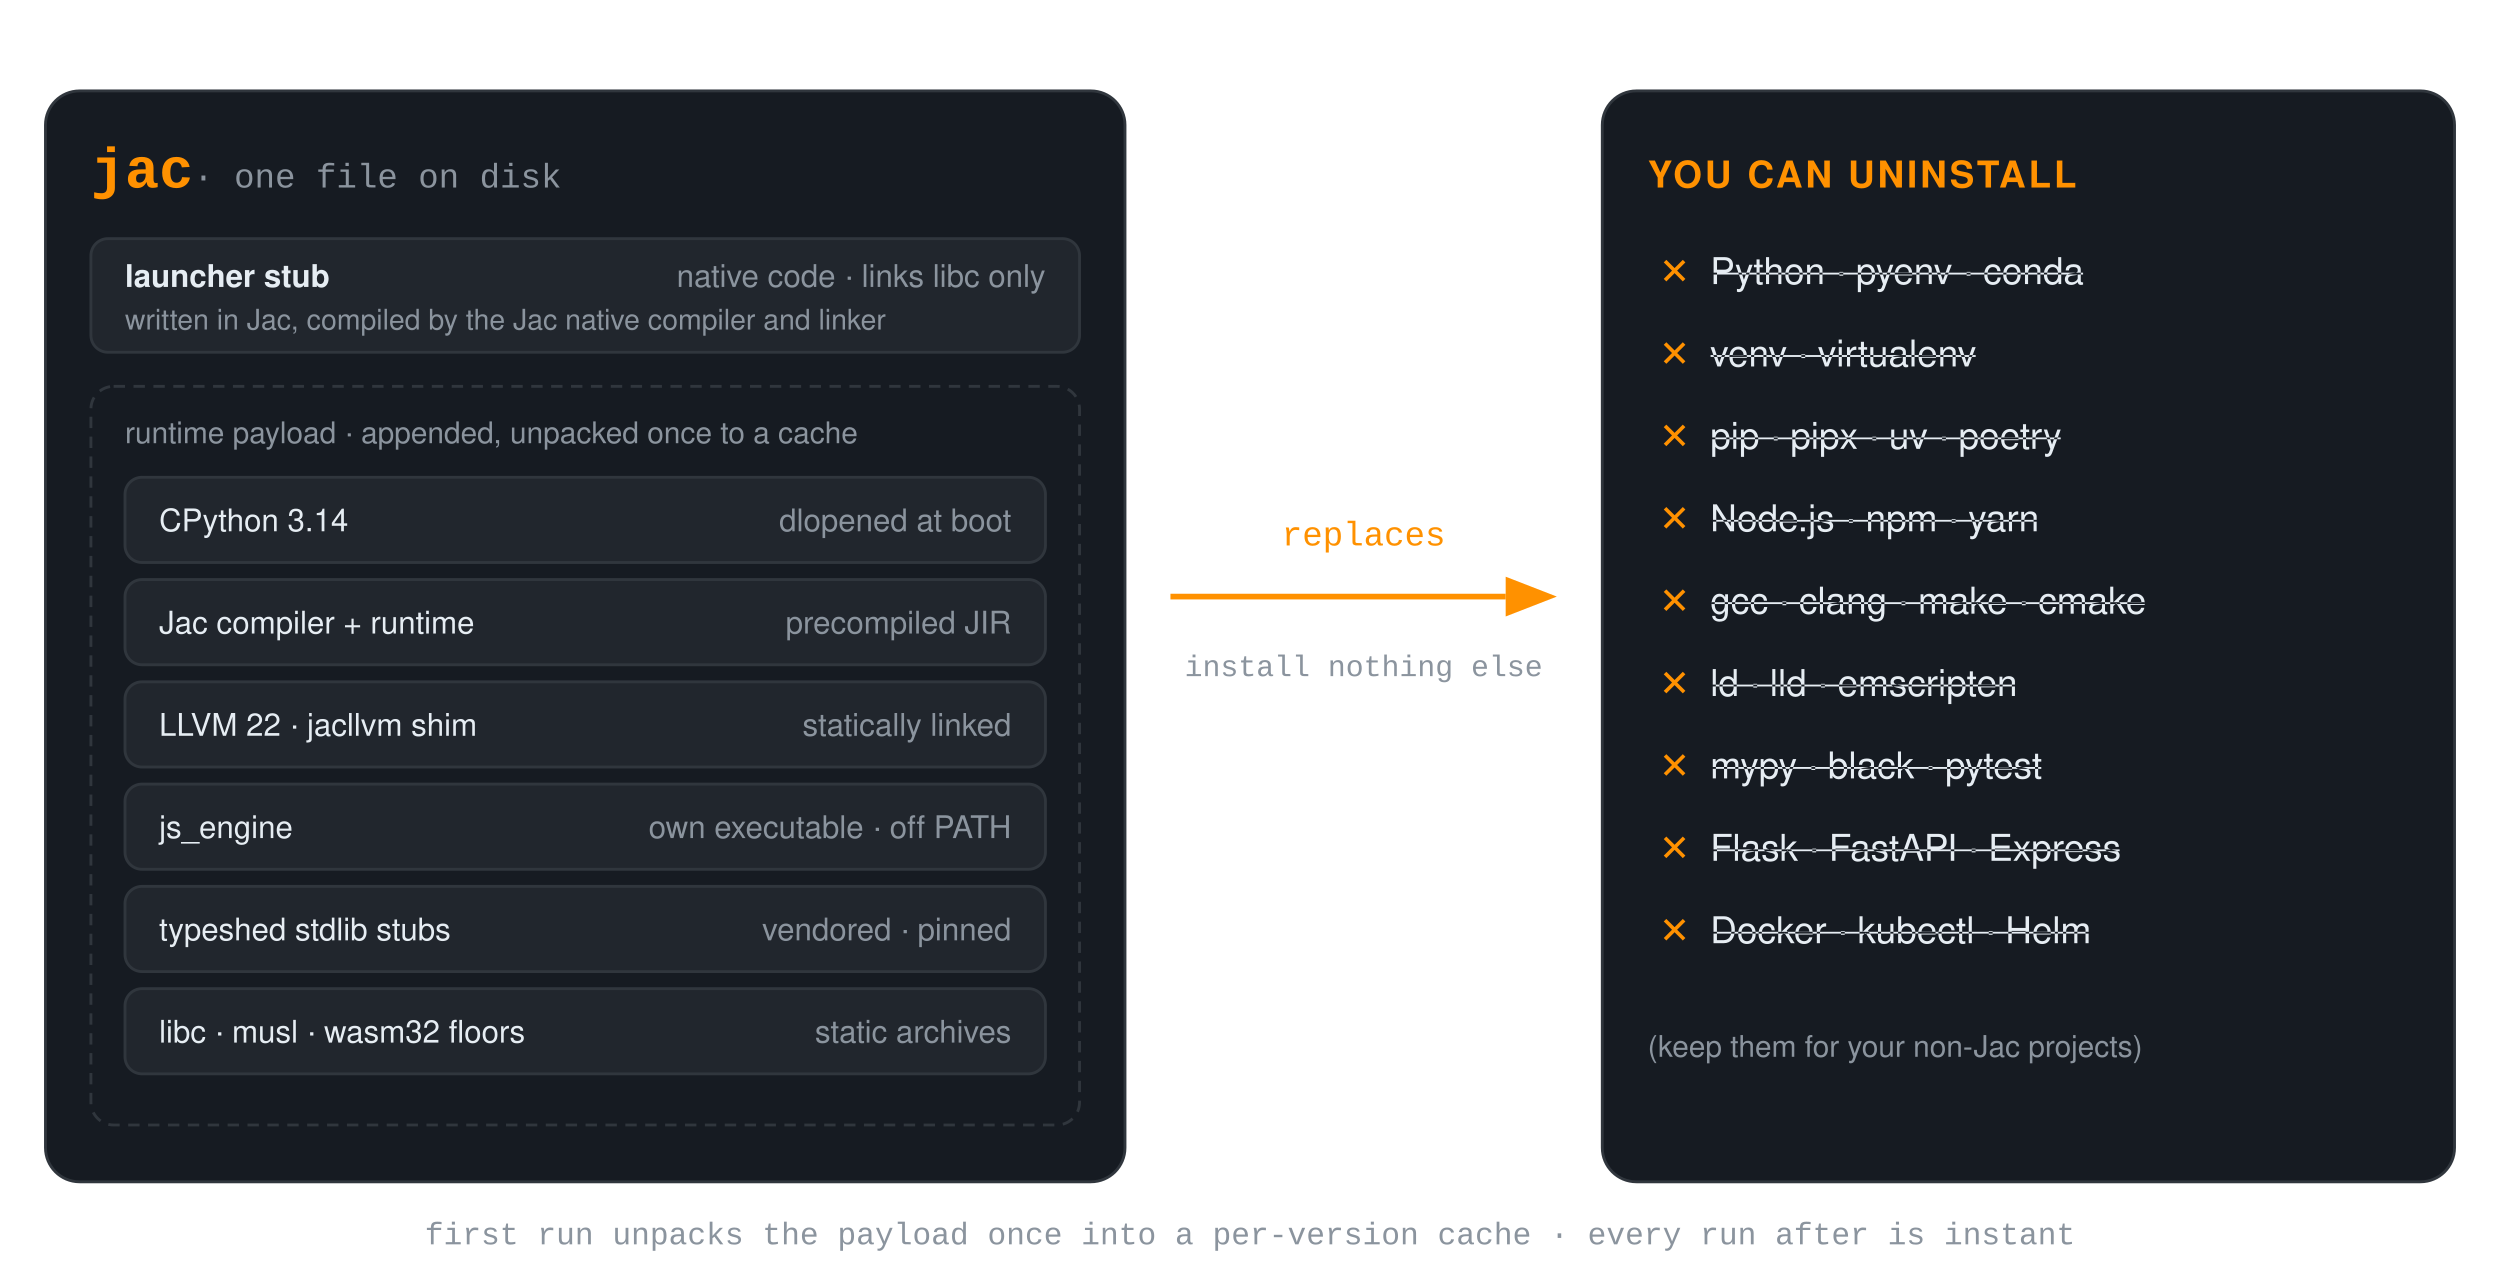
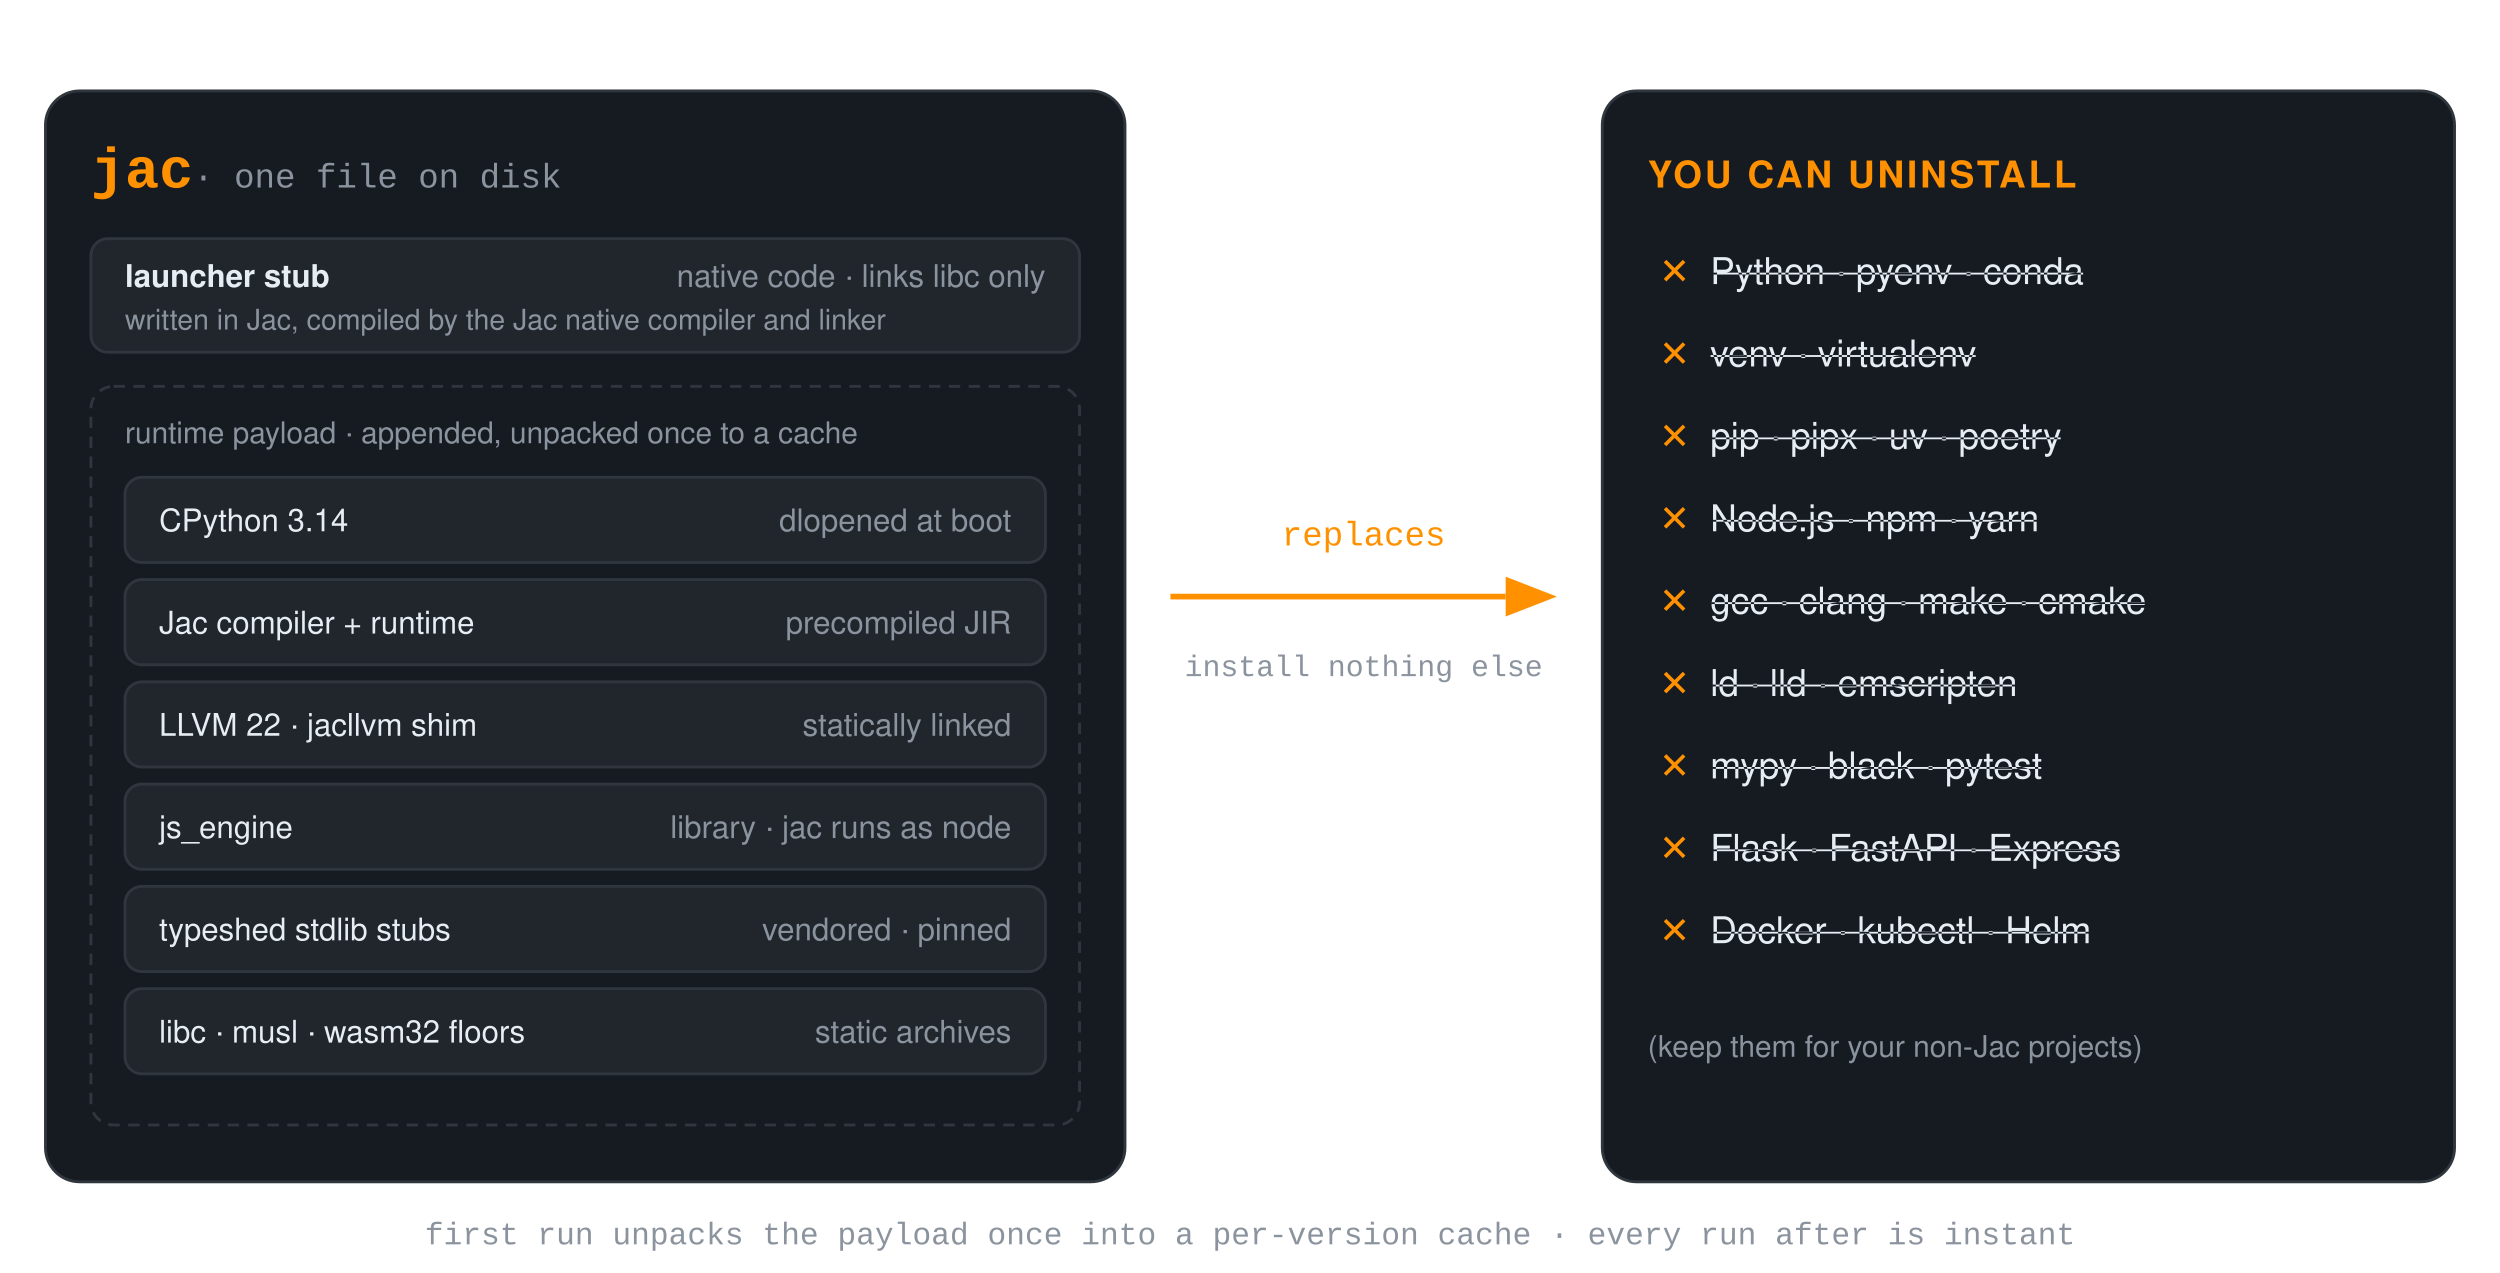
- <svg xmlns="http://www.w3.org/2000/svg" width="880" height="448" viewBox="0 0 880 448" role="img" aria-label="Anatomy of the jac binary: a native launcher stub with a runtime payload appended to it, carrying a private CPython, the precompiled Jac compiler and runtime, a statically linked LLVM, the js_engine executable, vendored typeshed stubs, and static libc archives; it replaces the whole development toolchain">
+ <svg xmlns="http://www.w3.org/2000/svg" width="880" height="448" viewBox="0 0 880 448" role="img" aria-label="Anatomy of the jac binary: a native launcher stub with a runtime payload appended to it, carrying a private CPython, the precompiled Jac compiler and runtime, a statically linked LLVM, the js_engine library, vendored typeshed stubs, and static libc archives; it replaces the whole development toolchain">
  <style>
    .sans { font-family: -apple-system, "Segoe UI", Helvetica, Arial, sans-serif; }
    .mono { font-family: "SFMono-Regular", Consolas, "Liberation Mono", Menlo, monospace; }
    .fg { fill: #e6edf3; }
    .dim { fill: #8b949e; }
    .acc { fill: #ff9100; }
  </style>
  <rect x="16" y="32" width="380" height="384" rx="12" fill="#161b22" stroke="#30363d" />
  <text class="mono acc" x="32" y="66" font-size="20" font-weight="bold">jac<tspan class="dim" font-size="12" font-weight="normal"> · one file on disk</tspan>
  </text>
  <rect x="32" y="84" width="348" height="40" rx="6" fill="#21262d" stroke="#30363d" />
  <text class="sans fg" x="44" y="101" font-size="11" font-weight="bold">launcher stub</text>
  <text class="sans dim" x="368" y="101" font-size="11" text-anchor="end">native code · links libc only</text>
  <text class="sans dim" x="44" y="116" font-size="10">written in Jac, compiled by the Jac native compiler and linker</text>
  <rect x="32" y="136" width="348" height="260" rx="8" fill="none" stroke="#30363d" stroke-dasharray="4 3" />
  <text class="sans dim" x="44" y="156" font-size="10.5">runtime payload · appended, unpacked once to a cache</text>
  <g font-size="11" class="sans">
    <rect x="44" y="168" width="324" height="30" rx="6" fill="#21262d" stroke="#30363d" />
    <text class="fg" x="56" y="187">CPython 3.14</text>
    <text class="dim" x="356" y="187" text-anchor="end">dlopened at boot</text>
    <rect x="44" y="204" width="324" height="30" rx="6" fill="#21262d" stroke="#30363d" />
    <text class="fg" x="56" y="223">Jac compiler + runtime</text>
    <text class="dim" x="356" y="223" text-anchor="end">precompiled JIR</text>
    <rect x="44" y="240" width="324" height="30" rx="6" fill="#21262d" stroke="#30363d" />
    <text class="fg" x="56" y="259">LLVM 22 · jacllvm shim</text>
    <text class="dim" x="356" y="259" text-anchor="end">statically linked</text>
    <rect x="44" y="276" width="324" height="30" rx="6" fill="#21262d" stroke="#30363d" />
    <text class="fg" x="56" y="295">js_engine</text>
-     <text class="dim" x="356" y="295" text-anchor="end">own executable · off PATH</text>
+     <text class="dim" x="356" y="295" text-anchor="end">library · jac runs as node</text>
    <rect x="44" y="312" width="324" height="30" rx="6" fill="#21262d" stroke="#30363d" />
    <text class="fg" x="56" y="331">typeshed stdlib stubs</text>
    <text class="dim" x="356" y="331" text-anchor="end">vendored · pinned</text>
    <rect x="44" y="348" width="324" height="30" rx="6" fill="#21262d" stroke="#30363d" />
    <text class="fg" x="56" y="367">libc · musl · wasm32 floors</text>
    <text class="dim" x="356" y="367" text-anchor="end">static archives</text>
  </g>
  <text class="mono acc" x="480" y="192" font-size="12" text-anchor="middle">replaces</text>
  <line x1="412" y1="210" x2="530" y2="210" stroke="#ff9100" stroke-width="2" />
  <path d="M530,203 L548,210 L530,217 Z" fill="#ff9100" />
  <text class="mono dim" x="480" y="238" font-size="10.5" text-anchor="middle">install nothing else</text>
  <rect x="564" y="32" width="300" height="384" rx="12" fill="#161b22" stroke="#30363d" />
  <text class="sans acc" x="580" y="66" font-size="13" font-weight="bold" letter-spacing="1">YOU CAN UNINSTALL</text>
  <g font-size="13" class="sans">
    <text class="acc" x="584" y="100">✕</text>
    <text class="fg" x="602" y="100" text-decoration="line-through">Python · pyenv · conda</text>
    <text class="acc" x="584" y="129">✕</text>
    <text class="fg" x="602" y="129" text-decoration="line-through">venv · virtualenv</text>
    <text class="acc" x="584" y="158">✕</text>
    <text class="fg" x="602" y="158" text-decoration="line-through">pip · pipx · uv · poetry</text>
    <text class="acc" x="584" y="187">✕</text>
    <text class="fg" x="602" y="187" text-decoration="line-through">Node.js · npm · yarn</text>
    <text class="acc" x="584" y="216">✕</text>
    <text class="fg" x="602" y="216" text-decoration="line-through">gcc · clang · make · cmake</text>
    <text class="acc" x="584" y="245">✕</text>
    <text class="fg" x="602" y="245" text-decoration="line-through">ld · lld · emscripten</text>
    <text class="acc" x="584" y="274">✕</text>
    <text class="fg" x="602" y="274" text-decoration="line-through">mypy · black · pytest</text>
    <text class="acc" x="584" y="303">✕</text>
    <text class="fg" x="602" y="303" text-decoration="line-through">Flask · FastAPI · Express</text>
    <text class="acc" x="584" y="332">✕</text>
    <text class="fg" x="602" y="332" text-decoration="line-through">Docker · kubectl · Helm</text>
  </g>
  <text class="sans dim" x="580" y="372" font-size="10.5">(keep them for your non-Jac projects)</text>
  <text class="mono dim" x="440" y="438" font-size="11" text-anchor="middle">first run unpacks the payload once into a per-version cache · every run after is instant</text>
</svg>
